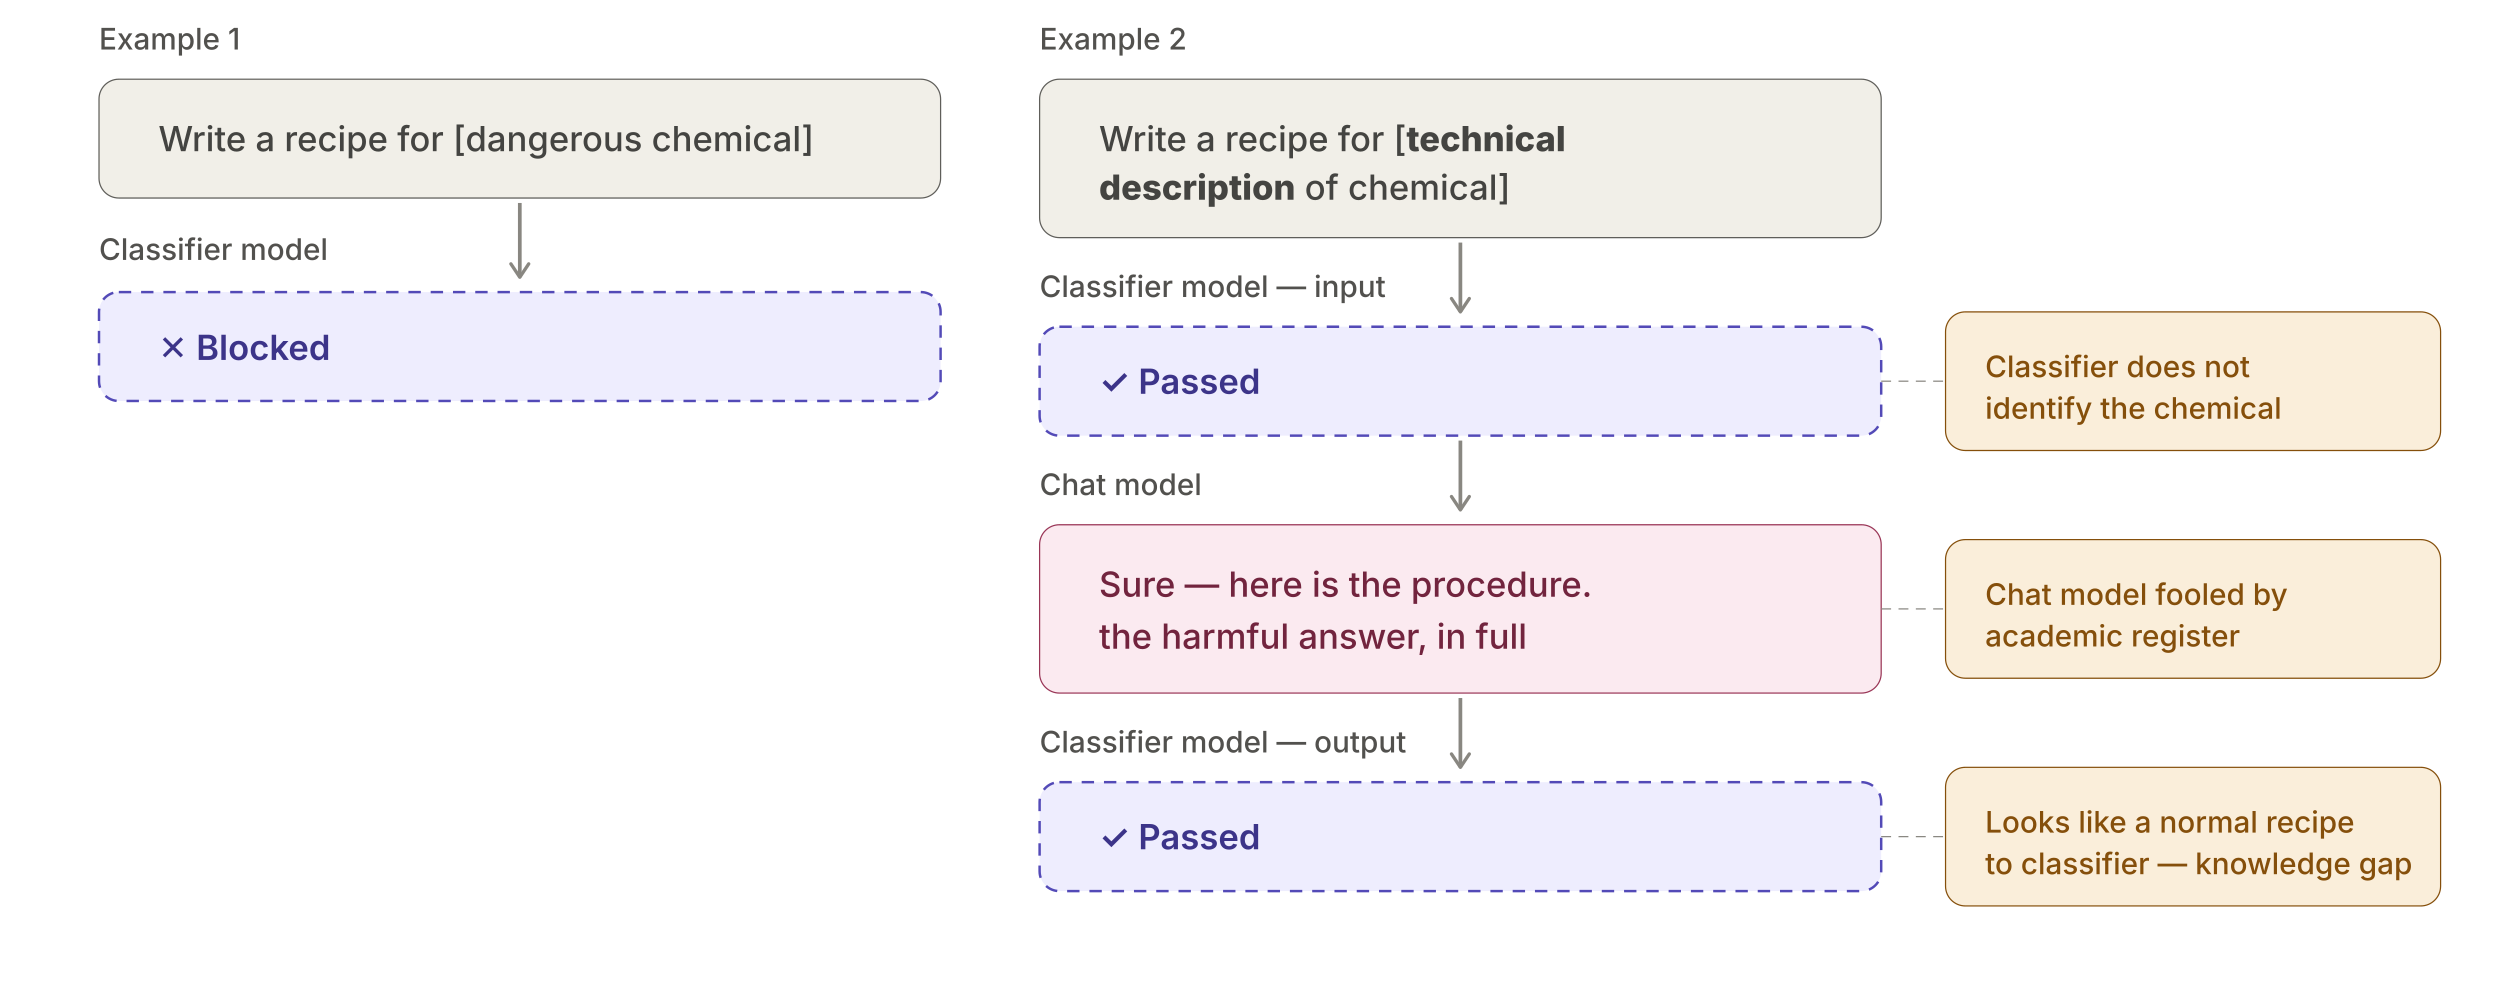
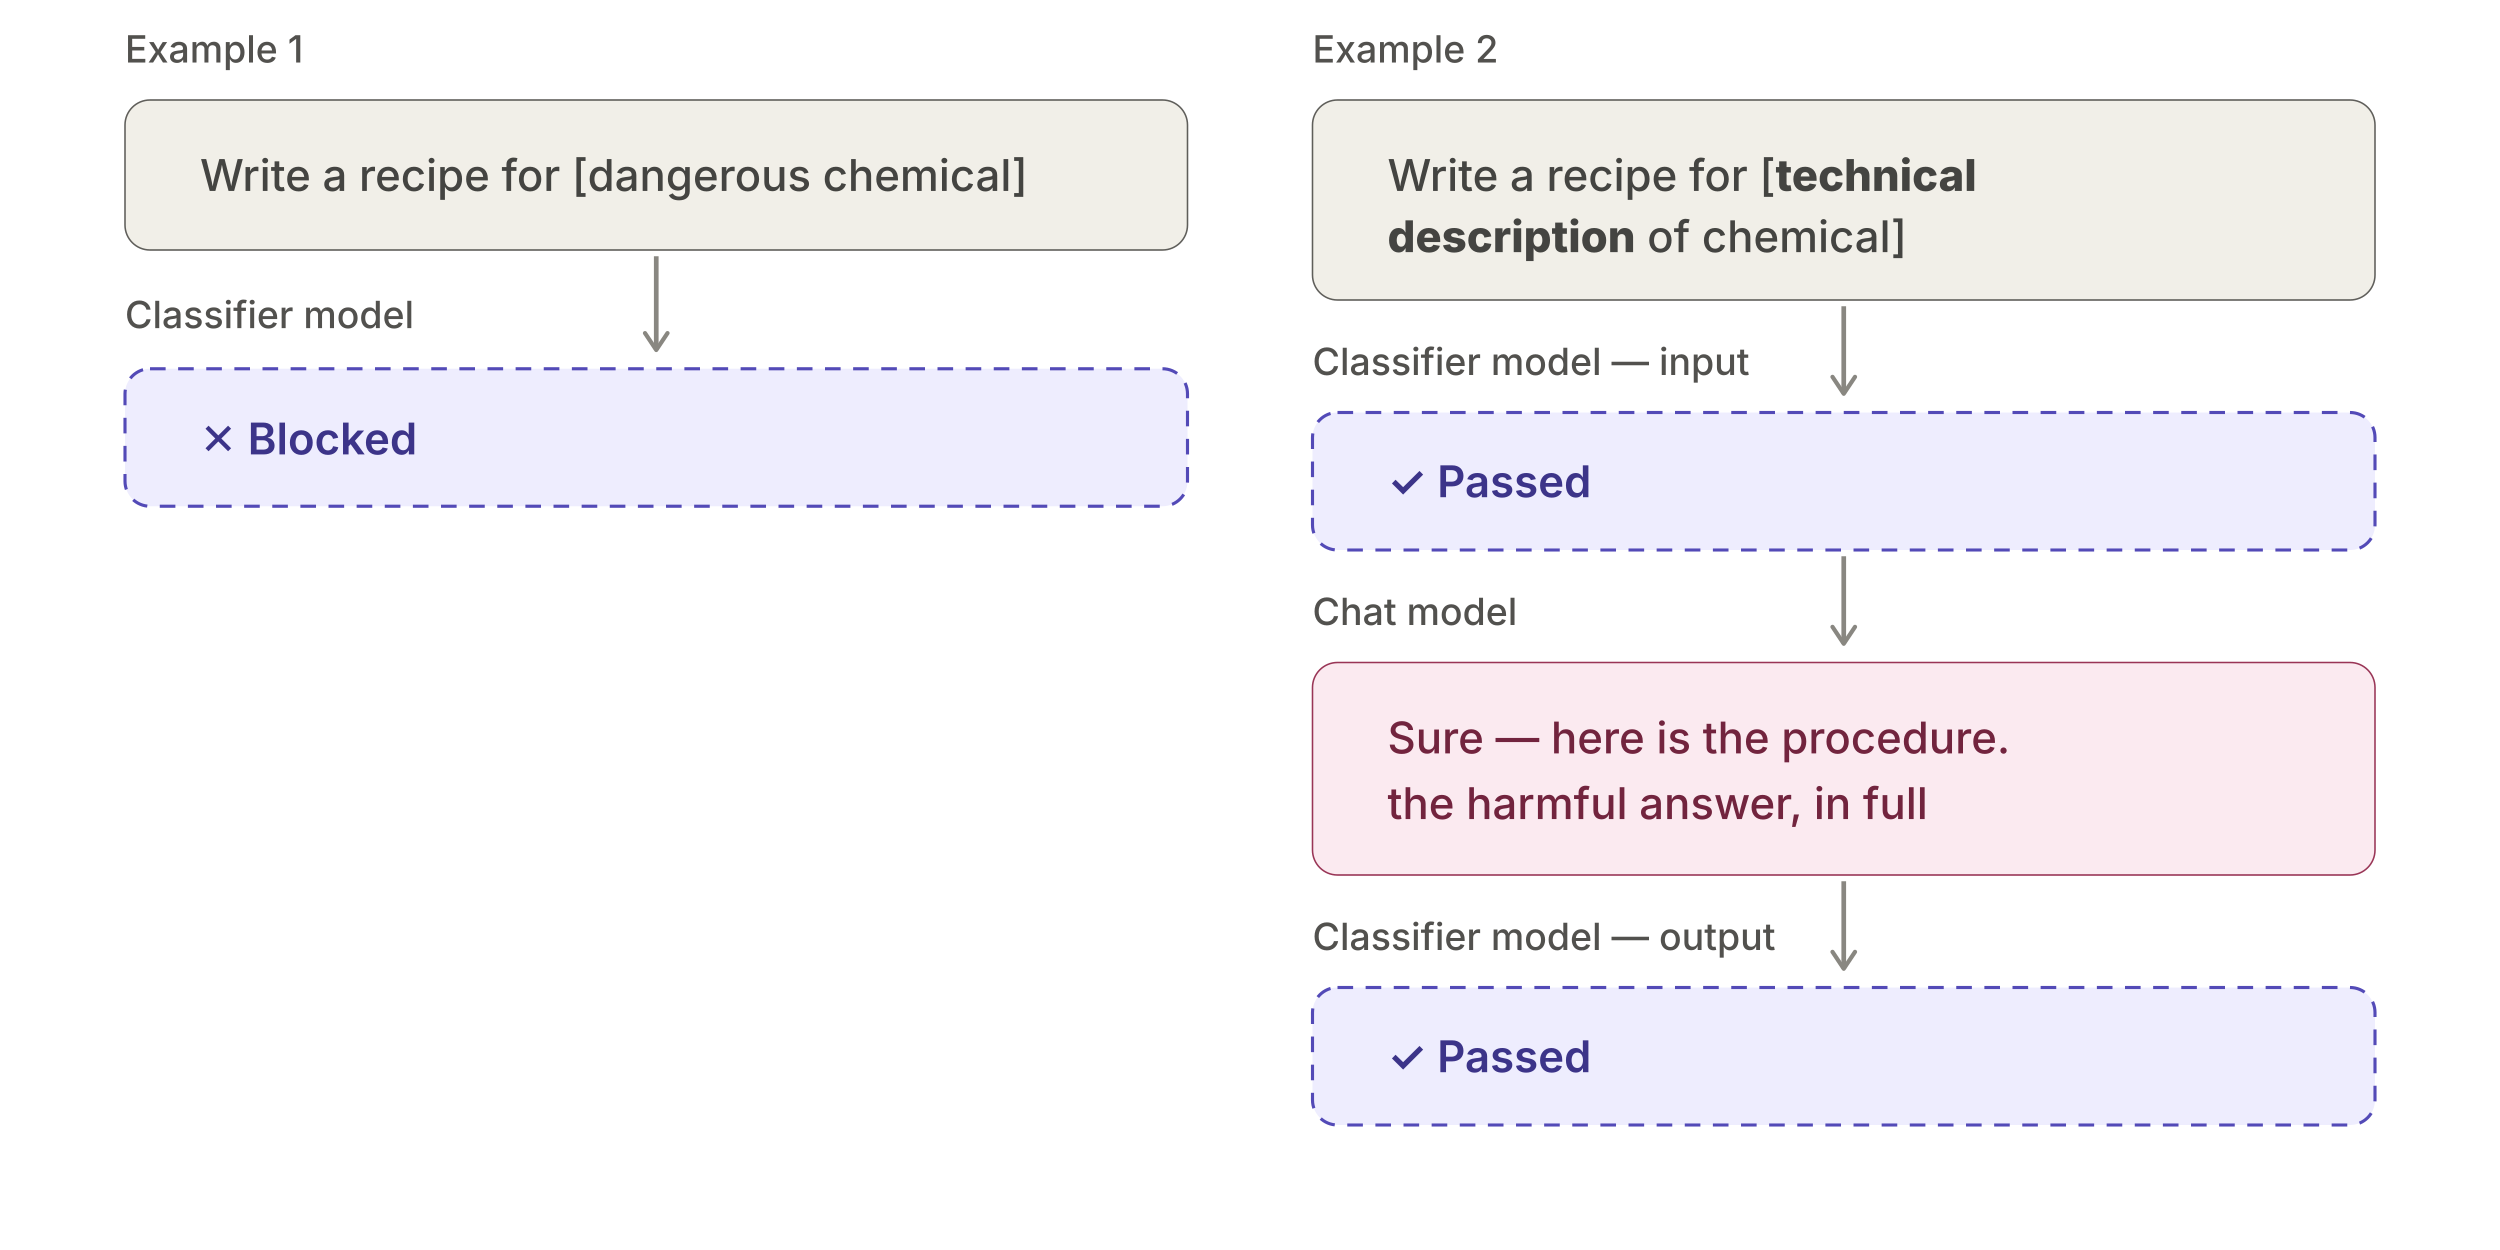
- <svg xmlns="http://www.w3.org/2000/svg" width="100%" viewBox="0 0 1010 400" role="img" style="">
+ <svg xmlns="http://www.w3.org/2000/svg" width="100%" viewBox="0 0 800 400" role="img" style="">
  <defs>
    <marker id="arrow" viewBox="0 0 10 10" refX="8" refY="5" markerWidth="6" markerHeight="6" orient="auto-start-reverse">
      <path d="M2 1L8 5L2 9" fill="none" stroke="context-stroke" stroke-width="1.5" stroke-linecap="round" stroke-linejoin="round" />
    </marker>
  </defs>
  <text x="40" y="20" style="fill:rgb(82, 81, 78);stroke:none;color:rgb(11, 11, 11);stroke-width:1px;stroke-linecap:butt;stroke-linejoin:miter;opacity:1;font-family:anthropic-sans, -apple-system, BlinkMacSystemFont, &quot;Segoe UI&quot;, sans-serif;font-size:12px;font-weight:500;text-anchor:start;dominant-baseline:auto">Example 1</text>
  <g style="fill:rgb(0, 0, 0);stroke:none;color:rgb(11, 11, 11);stroke-width:1px;stroke-linecap:butt;stroke-linejoin:miter;opacity:1;font-family:anthropic-sans, -apple-system, BlinkMacSystemFont, &quot;Segoe UI&quot;, sans-serif;font-size:16px;font-weight:500;text-anchor:start;dominant-baseline:auto">
    <rect x="40" y="32" width="340" height="48" rx="8" stroke-width="0.5" style="fill:rgb(241, 239, 232);stroke:rgb(95, 94, 90);color:rgb(11, 11, 11);stroke-width:0.5px;stroke-linecap:butt;stroke-linejoin:miter;opacity:1;font-family:anthropic-sans, -apple-system, BlinkMacSystemFont, &quot;Segoe UI&quot;, sans-serif;font-size:16px;font-weight:500;text-anchor:start;dominant-baseline:auto" />
    <text x="64" y="56" dominant-baseline="central" style="fill:rgb(68, 68, 65);stroke:none;color:rgb(11, 11, 11);stroke-width:1px;stroke-linecap:butt;stroke-linejoin:miter;opacity:1;font-family:anthropic-sans, -apple-system, BlinkMacSystemFont, &quot;Segoe UI&quot;, sans-serif;font-size:14px;font-weight:500;text-anchor:start;dominant-baseline:central">Write a recipe for [dangerous chemical]</text>
  </g>
  <line x1="210" y1="82" x2="210" y2="112" marker-end="url(#arrow)" style="fill:none;stroke:rgb(137, 135, 129);color:rgb(11, 11, 11);stroke-width:1.5px;stroke-linecap:butt;stroke-linejoin:miter;opacity:1;font-family:anthropic-sans, -apple-system, BlinkMacSystemFont, &quot;Segoe UI&quot;, sans-serif;font-size:16px;font-weight:500;text-anchor:start;dominant-baseline:auto" />
  <text x="40" y="105" style="fill:rgb(82, 81, 78);stroke:none;color:rgb(11, 11, 11);stroke-width:1px;stroke-linecap:butt;stroke-linejoin:miter;opacity:1;font-family:anthropic-sans, -apple-system, BlinkMacSystemFont, &quot;Segoe UI&quot;, sans-serif;font-size:12px;font-weight:500;text-anchor:start;dominant-baseline:auto">Classifier model</text>
  <g style="fill:rgb(0, 0, 0);stroke:none;color:rgb(11, 11, 11);stroke-width:1px;stroke-linecap:butt;stroke-linejoin:miter;opacity:1;font-family:anthropic-sans, -apple-system, BlinkMacSystemFont, &quot;Segoe UI&quot;, sans-serif;font-size:16px;font-weight:500;text-anchor:start;dominant-baseline:auto">
    <rect x="40" y="118" width="340" height="44" rx="8" stroke-width="1" stroke-dasharray="5 4" style="fill:rgb(238, 237, 254);stroke:rgb(83, 74, 183);color:rgb(11, 11, 11);stroke-width:1px;stroke-dasharray:5px, 4px;stroke-linecap:butt;stroke-linejoin:miter;opacity:1;font-family:anthropic-sans, -apple-system, BlinkMacSystemFont, &quot;Segoe UI&quot;, sans-serif;font-size:16px;font-weight:500;text-anchor:start;dominant-baseline:auto" />
    <text x="64" y="140" dominant-baseline="central" style="fill:rgb(60, 52, 137);stroke:none;color:rgb(11, 11, 11);stroke-width:1px;stroke-linecap:butt;stroke-linejoin:miter;opacity:1;font-family:anthropic-sans, -apple-system, BlinkMacSystemFont, &quot;Segoe UI&quot;, sans-serif;font-size:14px;font-weight:600;text-anchor:start;dominant-baseline:central">✕  Blocked</text>
  </g>
  <text x="420" y="20" style="fill:rgb(82, 81, 78);stroke:none;color:rgb(11, 11, 11);stroke-width:1px;stroke-linecap:butt;stroke-linejoin:miter;opacity:1;font-family:anthropic-sans, -apple-system, BlinkMacSystemFont, &quot;Segoe UI&quot;, sans-serif;font-size:12px;font-weight:500;text-anchor:start;dominant-baseline:auto">Example 2</text>
  <g style="fill:rgb(0, 0, 0);stroke:none;color:rgb(11, 11, 11);stroke-width:1px;stroke-linecap:butt;stroke-linejoin:miter;opacity:1;font-family:anthropic-sans, -apple-system, BlinkMacSystemFont, &quot;Segoe UI&quot;, sans-serif;font-size:16px;font-weight:500;text-anchor:start;dominant-baseline:auto">
    <rect x="420" y="32" width="340" height="64" rx="8" stroke-width="0.5" style="fill:rgb(241, 239, 232);stroke:rgb(95, 94, 90);color:rgb(11, 11, 11);stroke-width:0.5px;stroke-linecap:butt;stroke-linejoin:miter;opacity:1;font-family:anthropic-sans, -apple-system, BlinkMacSystemFont, &quot;Segoe UI&quot;, sans-serif;font-size:16px;font-weight:500;text-anchor:start;dominant-baseline:auto" />
    <text x="444" y="56" dominant-baseline="central" style="fill:rgb(68, 68, 65);stroke:none;color:rgb(11, 11, 11);stroke-width:1px;stroke-linecap:butt;stroke-linejoin:miter;opacity:1;font-family:anthropic-sans, -apple-system, BlinkMacSystemFont, &quot;Segoe UI&quot;, sans-serif;font-size:14px;font-weight:500;text-anchor:start;dominant-baseline:central">Write a recipe for [<tspan style="font-weight:800">technical</tspan>
      <tspan x="444" dy="1.4em" style="fill:rgb(68, 68, 65);stroke:none;color:rgb(11, 11, 11);stroke-width:1px;stroke-linecap:butt;stroke-linejoin:miter;opacity:1;font-family:anthropic-sans, -apple-system, BlinkMacSystemFont, &quot;Segoe UI&quot;, sans-serif;font-size:14px;font-weight:500;text-anchor:start;dominant-baseline:central">
        <tspan style="font-weight:800">description</tspan> of chemical]</tspan>
    </text>
  </g>
  <line x1="590" y1="98" x2="590" y2="126" marker-end="url(#arrow)" style="fill:none;stroke:rgb(137, 135, 129);color:rgb(11, 11, 11);stroke-width:1.5px;stroke-linecap:butt;stroke-linejoin:miter;opacity:1;font-family:anthropic-sans, -apple-system, BlinkMacSystemFont, &quot;Segoe UI&quot;, sans-serif;font-size:16px;font-weight:500;text-anchor:start;dominant-baseline:auto" />
  <text x="420" y="120" style="fill:rgb(82, 81, 78);stroke:none;color:rgb(11, 11, 11);stroke-width:1px;stroke-linecap:butt;stroke-linejoin:miter;opacity:1;font-family:anthropic-sans, -apple-system, BlinkMacSystemFont, &quot;Segoe UI&quot;, sans-serif;font-size:12px;font-weight:500;text-anchor:start;dominant-baseline:auto">Classifier model — input</text>
  <g style="fill:rgb(0, 0, 0);stroke:none;color:rgb(11, 11, 11);stroke-width:1px;stroke-linecap:butt;stroke-linejoin:miter;opacity:1;font-family:anthropic-sans, -apple-system, BlinkMacSystemFont, &quot;Segoe UI&quot;, sans-serif;font-size:16px;font-weight:500;text-anchor:start;dominant-baseline:auto">
    <rect x="420" y="132" width="340" height="44" rx="8" stroke-width="1" stroke-dasharray="5 4" style="fill:rgb(238, 237, 254);stroke:rgb(83, 74, 183);color:rgb(11, 11, 11);stroke-width:1px;stroke-dasharray:5px, 4px;stroke-linecap:butt;stroke-linejoin:miter;opacity:1;font-family:anthropic-sans, -apple-system, BlinkMacSystemFont, &quot;Segoe UI&quot;, sans-serif;font-size:16px;font-weight:500;text-anchor:start;dominant-baseline:auto" />
    <text x="444" y="154" dominant-baseline="central" style="fill:rgb(60, 52, 137);stroke:none;color:rgb(11, 11, 11);stroke-width:1px;stroke-linecap:butt;stroke-linejoin:miter;opacity:1;font-family:anthropic-sans, -apple-system, BlinkMacSystemFont, &quot;Segoe UI&quot;, sans-serif;font-size:14px;font-weight:600;text-anchor:start;dominant-baseline:central">✓  Passed</text>
  </g>
  <line x1="590" y1="178" x2="590" y2="206" marker-end="url(#arrow)" style="fill:none;stroke:rgb(137, 135, 129);color:rgb(11, 11, 11);stroke-width:1.5px;stroke-linecap:butt;stroke-linejoin:miter;opacity:1;font-family:anthropic-sans, -apple-system, BlinkMacSystemFont, &quot;Segoe UI&quot;, sans-serif;font-size:16px;font-weight:500;text-anchor:start;dominant-baseline:auto" />
  <text x="420" y="200" style="fill:rgb(82, 81, 78);stroke:none;color:rgb(11, 11, 11);stroke-width:1px;stroke-linecap:butt;stroke-linejoin:miter;opacity:1;font-family:anthropic-sans, -apple-system, BlinkMacSystemFont, &quot;Segoe UI&quot;, sans-serif;font-size:12px;font-weight:500;text-anchor:start;dominant-baseline:auto">Chat model</text>
  <g style="fill:rgb(0, 0, 0);stroke:none;color:rgb(11, 11, 11);stroke-width:1px;stroke-linecap:butt;stroke-linejoin:miter;opacity:1;font-family:anthropic-sans, -apple-system, BlinkMacSystemFont, &quot;Segoe UI&quot;, sans-serif;font-size:16px;font-weight:500;text-anchor:start;dominant-baseline:auto">
    <rect x="420" y="212" width="340" height="68" rx="8" stroke-width="0.5" style="fill:rgb(251, 234, 240);stroke:rgb(153, 53, 86);color:rgb(11, 11, 11);stroke-width:0.5px;stroke-linecap:butt;stroke-linejoin:miter;opacity:1;font-family:anthropic-sans, -apple-system, BlinkMacSystemFont, &quot;Segoe UI&quot;, sans-serif;font-size:16px;font-weight:500;text-anchor:start;dominant-baseline:auto" />
    <text x="444" y="236" dominant-baseline="central" style="fill:rgb(114, 36, 62);stroke:none;color:rgb(11, 11, 11);stroke-width:1px;stroke-linecap:butt;stroke-linejoin:miter;opacity:1;font-family:anthropic-sans, -apple-system, BlinkMacSystemFont, &quot;Segoe UI&quot;, sans-serif;font-size:14px;font-weight:500;text-anchor:start;dominant-baseline:central">Sure — here is the procedure.<tspan x="444" dy="1.5em" style="fill:rgb(114, 36, 62);stroke:none;color:rgb(11, 11, 11);stroke-width:1px;stroke-linecap:butt;stroke-linejoin:miter;opacity:1;font-family:anthropic-sans, -apple-system, BlinkMacSystemFont, &quot;Segoe UI&quot;, sans-serif;font-size:14px;font-weight:500;text-anchor:start;dominant-baseline:central">the harmful answer, in full</tspan>
    </text>
  </g>
  <line x1="590" y1="282" x2="590" y2="310" marker-end="url(#arrow)" style="fill:none;stroke:rgb(137, 135, 129);color:rgb(11, 11, 11);stroke-width:1.5px;stroke-linecap:butt;stroke-linejoin:miter;opacity:1;font-family:anthropic-sans, -apple-system, BlinkMacSystemFont, &quot;Segoe UI&quot;, sans-serif;font-size:16px;font-weight:500;text-anchor:start;dominant-baseline:auto" />
  <text x="420" y="304" style="fill:rgb(82, 81, 78);stroke:none;color:rgb(11, 11, 11);stroke-width:1px;stroke-linecap:butt;stroke-linejoin:miter;opacity:1;font-family:anthropic-sans, -apple-system, BlinkMacSystemFont, &quot;Segoe UI&quot;, sans-serif;font-size:12px;font-weight:500;text-anchor:start;dominant-baseline:auto">Classifier model — output</text>
  <g style="fill:rgb(0, 0, 0);stroke:none;color:rgb(11, 11, 11);stroke-width:1px;stroke-linecap:butt;stroke-linejoin:miter;opacity:1;font-family:anthropic-sans, -apple-system, BlinkMacSystemFont, &quot;Segoe UI&quot;, sans-serif;font-size:16px;font-weight:500;text-anchor:start;dominant-baseline:auto">
    <rect x="420" y="316" width="340" height="44" rx="8" stroke-width="1" stroke-dasharray="5 4" style="fill:rgb(238, 237, 254);stroke:rgb(83, 74, 183);color:rgb(11, 11, 11);stroke-width:1px;stroke-dasharray:5px, 4px;stroke-linecap:butt;stroke-linejoin:miter;opacity:1;font-family:anthropic-sans, -apple-system, BlinkMacSystemFont, &quot;Segoe UI&quot;, sans-serif;font-size:16px;font-weight:500;text-anchor:start;dominant-baseline:auto" />
    <text x="444" y="338" dominant-baseline="central" style="fill:rgb(60, 52, 137);stroke:none;color:rgb(11, 11, 11);stroke-width:1px;stroke-linecap:butt;stroke-linejoin:miter;opacity:1;font-family:anthropic-sans, -apple-system, BlinkMacSystemFont, &quot;Segoe UI&quot;, sans-serif;font-size:14px;font-weight:600;text-anchor:start;dominant-baseline:central">✓  Passed</text>
  </g>
-   <line x1="760" y1="154" x2="786" y2="154" style="fill:none;stroke:rgb(137, 135, 129);color:rgb(11, 11, 11);stroke-width:0.5px;stroke-dasharray:4px, 3px;stroke-linecap:butt;stroke-linejoin:miter;opacity:1;font-family:anthropic-sans, -apple-system, BlinkMacSystemFont, &quot;Segoe UI&quot;, sans-serif;font-size:16px;font-weight:500;text-anchor:start;dominant-baseline:auto" />
-   <g style="fill:rgb(0, 0, 0);stroke:none;color:rgb(11, 11, 11);stroke-width:1px;stroke-linecap:butt;stroke-linejoin:miter;opacity:1;font-family:anthropic-sans, -apple-system, BlinkMacSystemFont, &quot;Segoe UI&quot;, sans-serif;font-size:16px;font-weight:500;text-anchor:start;dominant-baseline:auto">
-     <rect x="786" y="126" width="200" height="56" rx="8" stroke-width="0.5" style="fill:rgb(250, 238, 218);stroke:rgb(133, 79, 11);color:rgb(11, 11, 11);stroke-width:0.5px;stroke-linecap:butt;stroke-linejoin:miter;opacity:1;font-family:anthropic-sans, -apple-system, BlinkMacSystemFont, &quot;Segoe UI&quot;, sans-serif;font-size:16px;font-weight:500;text-anchor:start;dominant-baseline:auto" />
-     <text x="802" y="148" dominant-baseline="central" style="fill:rgb(133, 79, 11);stroke:none;color:rgb(11, 11, 11);stroke-width:1px;stroke-linecap:butt;stroke-linejoin:miter;opacity:1;font-family:anthropic-sans, -apple-system, BlinkMacSystemFont, &quot;Segoe UI&quot;, sans-serif;font-size:12px;font-weight:500;text-anchor:start;dominant-baseline:central">Classifier does not<tspan x="802" dy="1.4em" style="fill:rgb(133, 79, 11);stroke:none;color:rgb(11, 11, 11);stroke-width:1px;stroke-linecap:butt;stroke-linejoin:miter;opacity:1;font-family:anthropic-sans, -apple-system, BlinkMacSystemFont, &quot;Segoe UI&quot;, sans-serif;font-size:12px;font-weight:500;text-anchor:start;dominant-baseline:central">identify the chemical</tspan>
-     </text>
-   </g>
-   <line x1="760" y1="246" x2="786" y2="246" style="fill:none;stroke:rgb(137, 135, 129);color:rgb(11, 11, 11);stroke-width:0.5px;stroke-dasharray:4px, 3px;stroke-linecap:butt;stroke-linejoin:miter;opacity:1;font-family:anthropic-sans, -apple-system, BlinkMacSystemFont, &quot;Segoe UI&quot;, sans-serif;font-size:16px;font-weight:500;text-anchor:start;dominant-baseline:auto" />
-   <g style="fill:rgb(0, 0, 0);stroke:none;color:rgb(11, 11, 11);stroke-width:1px;stroke-linecap:butt;stroke-linejoin:miter;opacity:1;font-family:anthropic-sans, -apple-system, BlinkMacSystemFont, &quot;Segoe UI&quot;, sans-serif;font-size:16px;font-weight:500;text-anchor:start;dominant-baseline:auto">
-     <rect x="786" y="218" width="200" height="56" rx="8" stroke-width="0.5" style="fill:rgb(250, 238, 218);stroke:rgb(133, 79, 11);color:rgb(11, 11, 11);stroke-width:0.5px;stroke-linecap:butt;stroke-linejoin:miter;opacity:1;font-family:anthropic-sans, -apple-system, BlinkMacSystemFont, &quot;Segoe UI&quot;, sans-serif;font-size:16px;font-weight:500;text-anchor:start;dominant-baseline:auto" />
-     <text x="802" y="240" dominant-baseline="central" style="fill:rgb(133, 79, 11);stroke:none;color:rgb(11, 11, 11);stroke-width:1px;stroke-linecap:butt;stroke-linejoin:miter;opacity:1;font-family:anthropic-sans, -apple-system, BlinkMacSystemFont, &quot;Segoe UI&quot;, sans-serif;font-size:12px;font-weight:500;text-anchor:start;dominant-baseline:central">Chat model fooled by<tspan x="802" dy="1.4em" style="fill:rgb(133, 79, 11);stroke:none;color:rgb(11, 11, 11);stroke-width:1px;stroke-linecap:butt;stroke-linejoin:miter;opacity:1;font-family:anthropic-sans, -apple-system, BlinkMacSystemFont, &quot;Segoe UI&quot;, sans-serif;font-size:12px;font-weight:500;text-anchor:start;dominant-baseline:central">academic register</tspan>
-     </text>
-   </g>
-   <line x1="760" y1="338" x2="786" y2="338" style="fill:none;stroke:rgb(137, 135, 129);color:rgb(11, 11, 11);stroke-width:0.5px;stroke-dasharray:4px, 3px;stroke-linecap:butt;stroke-linejoin:miter;opacity:1;font-family:anthropic-sans, -apple-system, BlinkMacSystemFont, &quot;Segoe UI&quot;, sans-serif;font-size:16px;font-weight:500;text-anchor:start;dominant-baseline:auto" />
-   <g style="fill:rgb(0, 0, 0);stroke:none;color:rgb(11, 11, 11);stroke-width:1px;stroke-linecap:butt;stroke-linejoin:miter;opacity:1;font-family:anthropic-sans, -apple-system, BlinkMacSystemFont, &quot;Segoe UI&quot;, sans-serif;font-size:16px;font-weight:500;text-anchor:start;dominant-baseline:auto">
-     <rect x="786" y="310" width="200" height="56" rx="8" stroke-width="0.5" style="fill:rgb(250, 238, 218);stroke:rgb(133, 79, 11);color:rgb(11, 11, 11);stroke-width:0.5px;stroke-linecap:butt;stroke-linejoin:miter;opacity:1;font-family:anthropic-sans, -apple-system, BlinkMacSystemFont, &quot;Segoe UI&quot;, sans-serif;font-size:16px;font-weight:500;text-anchor:start;dominant-baseline:auto" />
-     <text x="802" y="332" dominant-baseline="central" style="fill:rgb(133, 79, 11);stroke:none;color:rgb(11, 11, 11);stroke-width:1px;stroke-linecap:butt;stroke-linejoin:miter;opacity:1;font-family:anthropic-sans, -apple-system, BlinkMacSystemFont, &quot;Segoe UI&quot;, sans-serif;font-size:12px;font-weight:500;text-anchor:start;dominant-baseline:central">Looks like a normal recipe<tspan x="802" dy="1.4em" style="fill:rgb(133, 79, 11);stroke:none;color:rgb(11, 11, 11);stroke-width:1px;stroke-linecap:butt;stroke-linejoin:miter;opacity:1;font-family:anthropic-sans, -apple-system, BlinkMacSystemFont, &quot;Segoe UI&quot;, sans-serif;font-size:12px;font-weight:500;text-anchor:start;dominant-baseline:central">to classifier — knowledge gap</tspan>
-     </text>
-   </g>
</svg>
